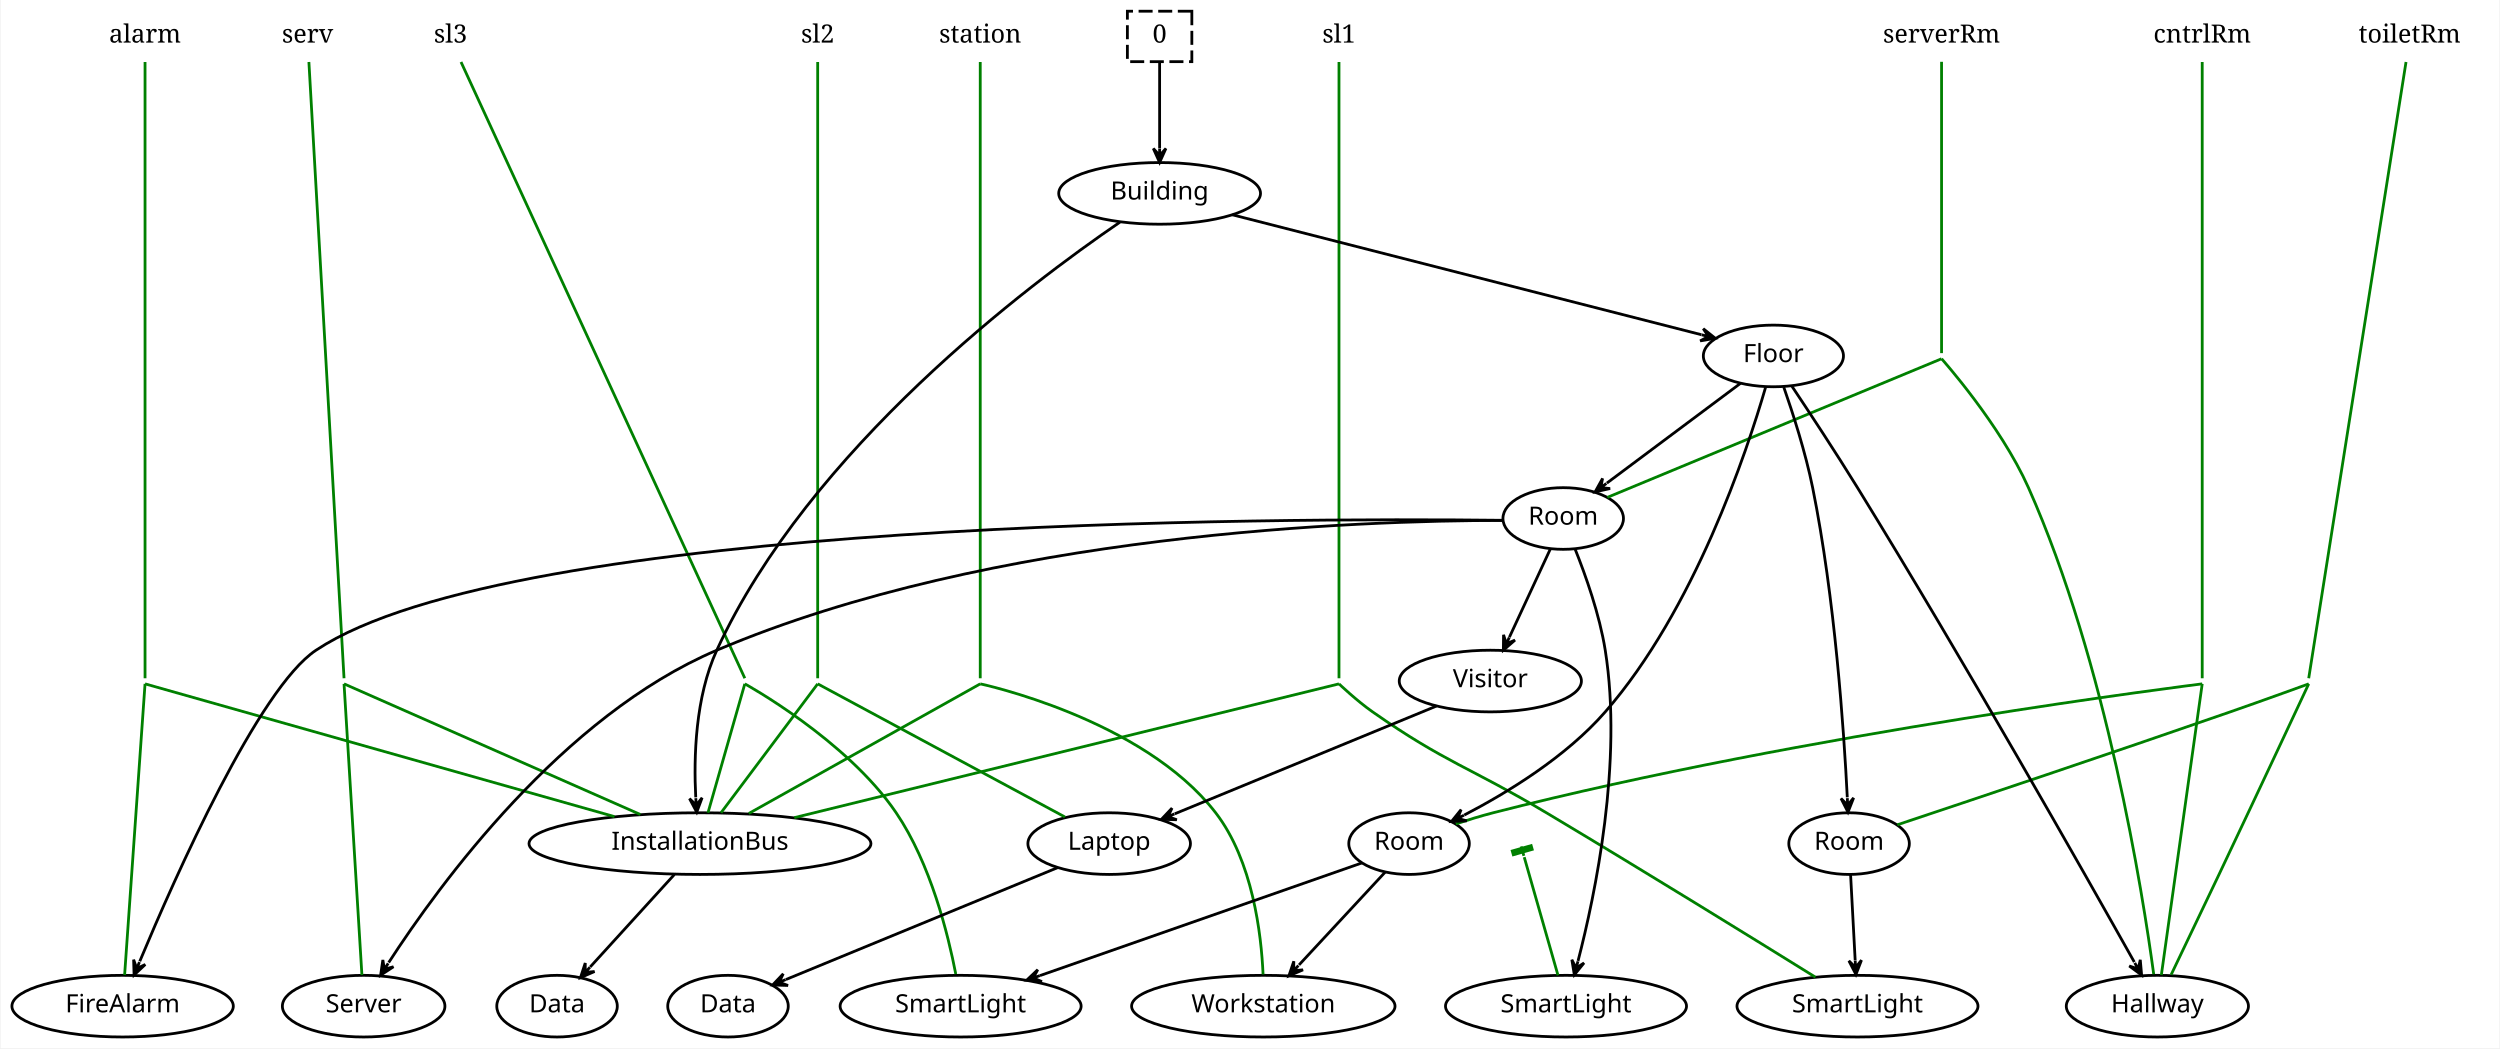
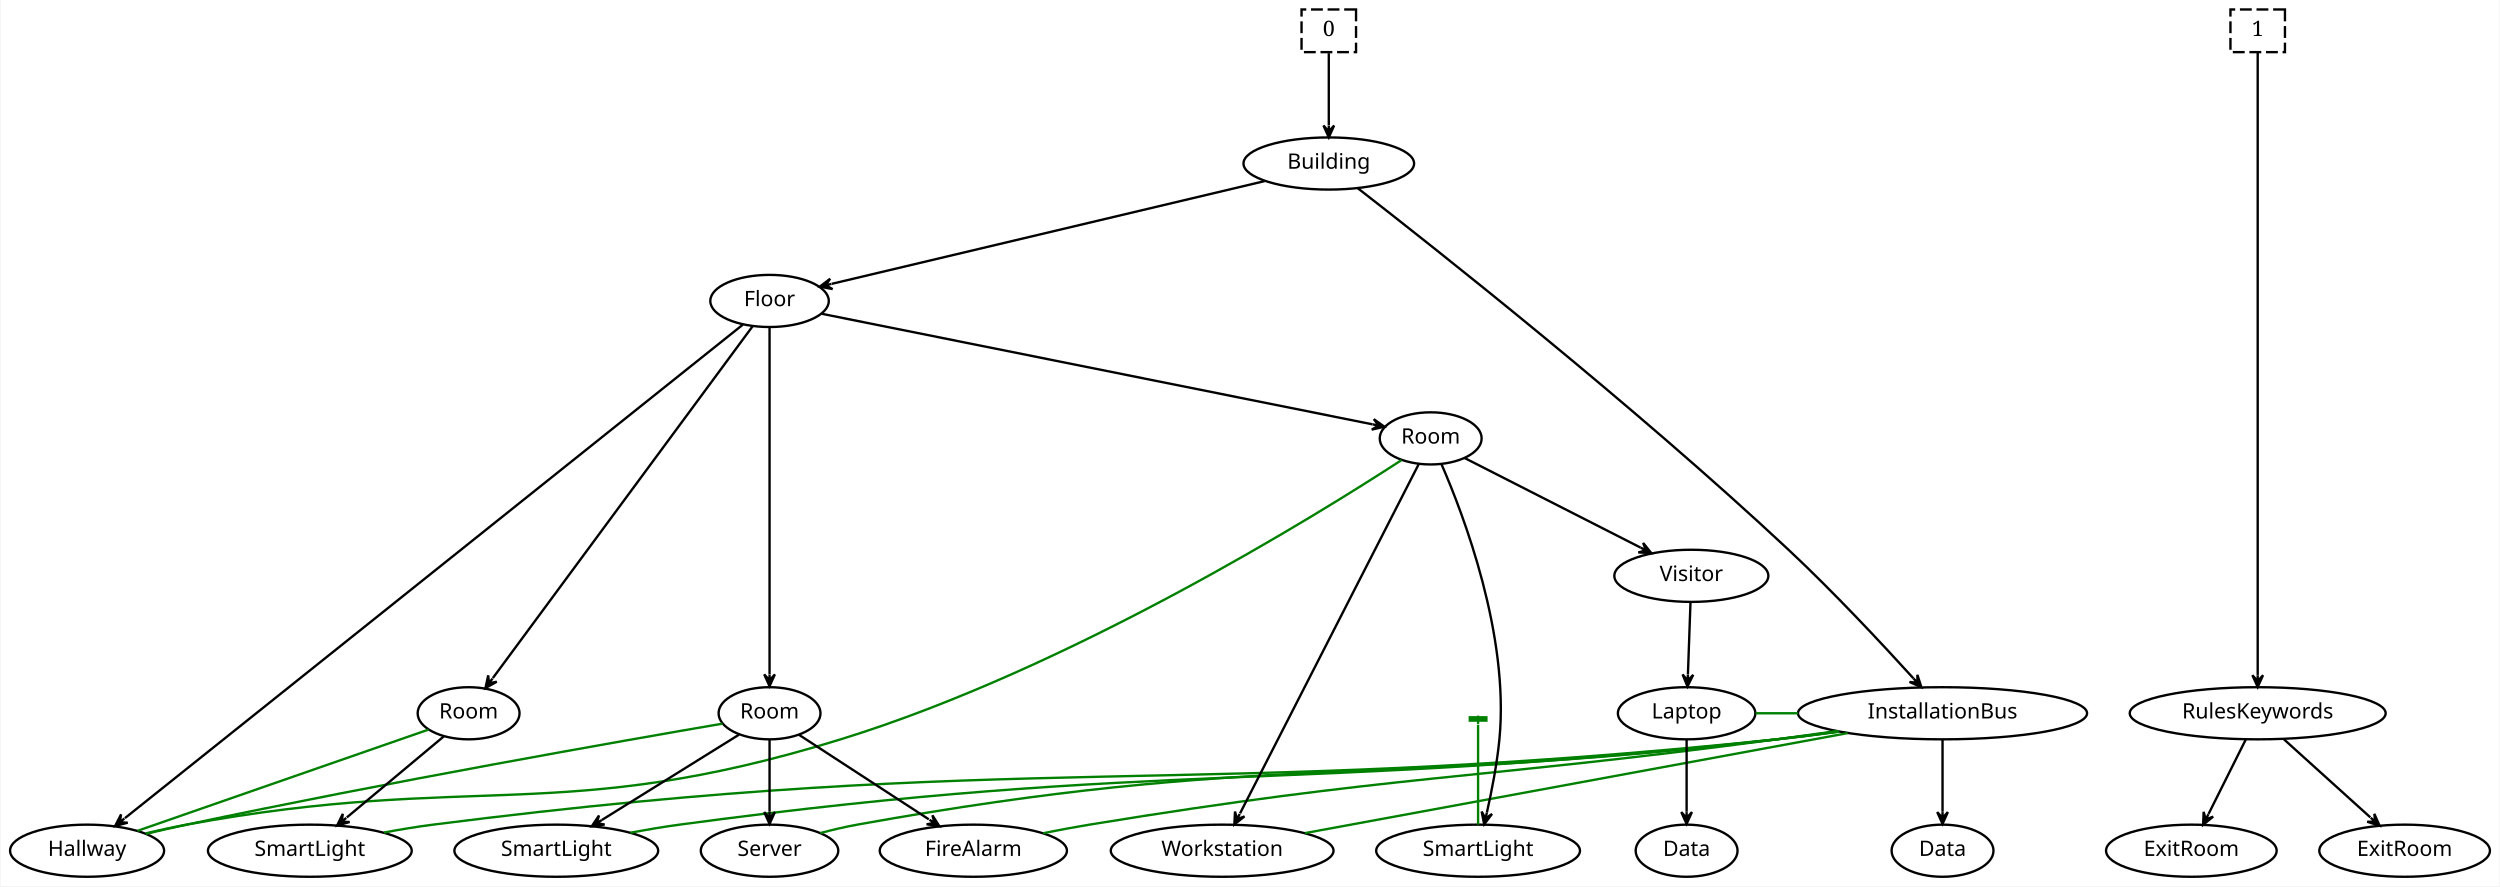
- <svg xmlns="http://www.w3.org/2000/svg" width="892pt" height="374pt" viewBox="0.00 0.00 891.50 374.00">
+ <svg xmlns="http://www.w3.org/2000/svg" width="1055pt" height="374pt" viewBox="0.00 0.00 1054.50 374.00">
  <g id="graph0" class="graph" transform="scale(1 1) rotate(0) translate(4 370)">
-     <polygon fill="white" stroke="none" points="-4,4 -4,-370 887.5,-370 887.5,4 -4,4" />
+     <polygon fill="white" stroke="none" points="-4,4 -4,-370 1050.5,-370 1050.5,4 -4,4" />
    <g id="node1" class="node">
-       <polygon fill="none" stroke="black" stroke-dasharray="5,2" points="421,-366 398,-366 398,-348 421,-348 421,-366" />
-       <text text-anchor="middle" x="409.5" y="-354.8" font-family="serif" font-size="9.00">0</text>
+       <polygon fill="none" stroke="black" stroke-dasharray="5,2" points="568,-366 545,-366 545,-348 568,-348 568,-366" />
+       <text text-anchor="middle" x="556.5" y="-354.8" font-family="serif" font-size="9.00">0</text>
    </g>
    <g id="v0_Building" class="node">
-       <ellipse fill="none" stroke="black" cx="409.5" cy="-301" rx="36" ry="11" />
-       <text text-anchor="middle" x="409.5" y="-298.8" font-family="sans-serif" font-size="9.00">Building</text>
+       <ellipse fill="none" stroke="black" cx="556.5" cy="-301" rx="36" ry="11" />
+       <text text-anchor="middle" x="556.5" y="-298.8" font-family="sans-serif" font-size="9.00">Building</text>
    </g>
    <g id="edge1" class="edge">
-       <path fill="none" stroke="black" d="M409.5,-347.562C409.5,-339.453 409.5,-327.014 409.5,-317.181" />
-       <polygon fill="black" stroke="black" points="409.5,-312.03 411.75,-317.03 409.5,-314.53 409.5,-317.03 409.5,-317.03 409.5,-317.03 409.5,-314.53 407.25,-317.03 409.5,-312.03 409.5,-312.03" />
+       <path fill="none" stroke="black" d="M556.5,-347.562C556.5,-339.453 556.5,-327.014 556.5,-317.181" />
+       <polygon fill="black" stroke="black" points="556.5,-312.03 558.75,-317.03 556.5,-314.53 556.5,-317.03 556.5,-317.03 556.5,-317.03 556.5,-314.53 554.25,-317.03 556.5,-312.03 556.5,-312.03" />
    </g>
    <g id="node2" class="node">
-       <text text-anchor="middle" x="47.5" y="-354.8" font-family="serif" font-size="9.00">alarm</text>
-     </g>
-     <g id="node12" class="node" />
+       <polygon fill="none" stroke="black" stroke-dasharray="5,2" points="960,-366 937,-366 937,-348 960,-348 960,-366" />
+       <text text-anchor="middle" x="948.5" y="-354.8" font-family="serif" font-size="9.00">1</text>
+     </g>
+     <g id="v11_RulesKeywords" class="node">
+       <ellipse fill="none" stroke="black" cx="948.5" cy="-69" rx="54" ry="11" />
+       <text text-anchor="middle" x="948.5" y="-66.8" font-family="sans-serif" font-size="9.00">RulesKeywords</text>
+     </g>
+     <g id="edge2" class="edge">
+       <path fill="none" stroke="black" d="M948.5,-347.849C948.5,-329.373 948.5,-282.889 948.5,-244 948.5,-244 948.5,-244 948.5,-184 948.5,-148.604 948.5,-107.026 948.5,-85.178" />
+       <polygon fill="black" stroke="black" points="948.5,-80.065 950.75,-85.065 948.5,-82.565 948.5,-85.065 948.5,-85.065 948.5,-85.065 948.5,-82.565 946.25,-85.065 948.5,-80.065 948.5,-80.065" />
+     </g>
+     <g id="node3" class="node" />
+     <g id="v8_SmartLight" class="node">
+       <ellipse fill="none" stroke="black" cx="619.5" cy="-11" rx="43" ry="11" />
+       <text text-anchor="middle" x="619.5" y="-8.8" font-family="sans-serif" font-size="9.00">SmartLight</text>
+     </g>
+     <g id="edge28" class="edge">
+       <path fill="none" stroke="green" d="M619.5,-64.167C619.5,-55.586 619.5,-34.596 619.5,-22.012" />
+       <polygon fill="green" stroke="green" points="623,-67.3 616,-67.3 616,-65.9 623,-65.9 623,-67.3" />
+       <polyline fill="none" stroke="green" points="619.5,-68 619.5,-64.5 " />
+     </g>
+     <g id="v1_Floor" class="node">
+       <ellipse fill="none" stroke="black" cx="320.5" cy="-243" rx="25" ry="11" />
+       <text text-anchor="middle" x="320.5" y="-240.8" font-family="sans-serif" font-size="9.00">Floor</text>
+     </g>
+     <g id="edge3" class="edge">
+       <path fill="none" stroke="black" d="M529.428,-293.576C483.728,-282.732 391.861,-260.933 346.733,-250.225" />
+       <polygon fill="black" stroke="black" points="341.729,-249.037 347.114,-248.003 344.162,-249.615 346.594,-250.192 346.594,-250.192 346.594,-250.192 344.162,-249.615 346.075,-252.381 341.729,-249.037 341.729,-249.037" />
+     </g>
+     <g id="v2_InstallationBus" class="node">
+       <ellipse fill="none" stroke="black" cx="815.5" cy="-69" rx="61" ry="11" />
+       <text text-anchor="middle" x="815.5" y="-66.8" font-family="sans-serif" font-size="9.00">InstallationBus</text>
+     </g>
+     <g id="edge4" class="edge">
+       <path fill="none" stroke="black" d="M568.708,-290.588C599.919,-266.361 684.796,-199.437 750.5,-138 769.691,-120.056 790.431,-97.811 803.195,-83.757" />
+       <polygon fill="black" stroke="black" points="806.575,-80.02 804.889,-85.237 804.898,-81.874 803.221,-83.728 803.221,-83.728 803.221,-83.728 804.898,-81.874 801.552,-82.218 806.575,-80.02 806.575,-80.02" />
+     </g>
+     <g id="v4_Room" class="node">
+       <ellipse fill="none" stroke="black" cx="599.5" cy="-185" rx="21.5" ry="11" />
+       <text text-anchor="middle" x="599.5" y="-182.8" font-family="sans-serif" font-size="9.00">Room</text>
+     </g>
+     <g id="edge5" class="edge">
+       <path fill="none" stroke="black" d="M342.393,-237.606C393.664,-227.315 521.239,-201.708 574.998,-190.918" />
+       <polygon fill="black" stroke="black" points="579.964,-189.921 575.505,-193.111 577.513,-190.413 575.062,-190.905 575.062,-190.905 575.062,-190.905 577.513,-190.413 574.619,-188.699 579.964,-189.921 579.964,-189.921" />
+     </g>
+     <g id="v10_Hallway" class="node">
+       <ellipse fill="none" stroke="black" cx="32.5" cy="-11" rx="32.5" ry="11" />
+       <text text-anchor="middle" x="32.5" y="-8.8" font-family="sans-serif" font-size="9.00">Hallway</text>
+     </g>
+     <g id="edge6" class="edge">
+       <path fill="none" stroke="black" d="M309.21,-232.984C264.601,-197.358 100.523,-66.324 48.462,-24.747" />
+       <polygon fill="black" stroke="black" points="44.342,-21.457 49.653,-22.819 46.295,-23.017 48.249,-24.577 48.249,-24.577 48.249,-24.577 46.295,-23.017 46.845,-26.335 44.342,-21.457 44.342,-21.457" />
+     </g>
+     <g id="v14_Room" class="node">
+       <ellipse fill="none" stroke="black" cx="193.5" cy="-69" rx="21.5" ry="11" />
+       <text text-anchor="middle" x="193.5" y="-66.8" font-family="sans-serif" font-size="9.00">Room</text>
+     </g>
+     <g id="edge7" class="edge">
+       <path fill="none" stroke="black" d="M313.308,-232.26C291.915,-203.287 228.626,-117.572 203.727,-83.851" />
+       <polygon fill="black" stroke="black" points="200.613,-79.633 205.393,-82.319 202.098,-81.645 203.583,-83.656 203.583,-83.656 203.583,-83.656 202.098,-81.645 201.773,-84.992 200.613,-79.633 200.613,-79.633" />
+     </g>
+     <g id="v16_Room" class="node">
+       <ellipse fill="none" stroke="black" cx="320.5" cy="-69" rx="21.5" ry="11" />
+       <text text-anchor="middle" x="320.5" y="-66.8" font-family="sans-serif" font-size="9.00">Room</text>
+     </g>
+     <g id="edge8" class="edge">
+       <path fill="none" stroke="black" d="M320.5,-231.756C320.5,-202.786 320.5,-120.136 320.5,-85.534" />
+       <polygon fill="black" stroke="black" points="320.5,-80.408 322.75,-85.408 320.5,-82.908 320.5,-85.408 320.5,-85.408 320.5,-85.408 320.5,-82.908 318.25,-85.408 320.5,-80.408 320.5,-80.408" />
+     </g>
+     <g id="v3_Data" class="node">
+       <ellipse fill="none" stroke="black" cx="815.5" cy="-11" rx="21.5" ry="11" />
+       <text text-anchor="middle" x="815.5" y="-8.8" font-family="sans-serif" font-size="9.00">Data</text>
+     </g>
+     <g id="edge9" class="edge">
+       <path fill="none" stroke="black" d="M815.5,-57.988C815.5,-49.494 815.5,-37.17 815.5,-27.417" />
+       <polygon fill="black" stroke="black" points="815.5,-22.304 817.75,-27.304 815.5,-24.804 815.5,-27.304 815.5,-27.304 815.5,-27.304 815.5,-24.804 813.25,-27.304 815.5,-22.304 815.5,-22.304" />
+     </g>
+     <g id="v6_Laptop" class="node">
+       <ellipse fill="none" stroke="black" cx="707.5" cy="-69" rx="29" ry="11" />
+       <text text-anchor="middle" x="707.5" y="-66.8" font-family="sans-serif" font-size="9.00">Laptop</text>
+     </g>
+     <g id="edge21" class="edge">
+       <path fill="none" stroke="green" d="M754.483,-69C748.525,-69 742.567,-69 736.609,-69" />
+     </g>
+     <g id="v9_Workstation" class="node">
+       <ellipse fill="none" stroke="black" cx="511.5" cy="-11" rx="47" ry="11" />
+       <text text-anchor="middle" x="511.5" y="-8.8" font-family="sans-serif" font-size="9.00">Workstation</text>
+     </g>
+     <g id="edge22" class="edge">
+       <path fill="none" stroke="green" d="M775.445,-60.621C715.468,-49.573 603.31,-28.912 546.458,-18.44" />
+     </g>
+     <g id="v15_SmartLight" class="node">
+       <ellipse fill="none" stroke="black" cx="126.5" cy="-11" rx="43" ry="11" />
+       <text text-anchor="middle" x="126.5" y="-8.8" font-family="sans-serif" font-size="9.00">SmartLight</text>
+     </g>
+     <g id="edge23" class="edge">
+       <path fill="none" stroke="green" d="M771.876,-61.229C763.155,-60.027 754.048,-58.881 745.5,-58 494.322,-32.125 428.983,-53.907 178.5,-22 171.752,-21.14 164.56,-19.942 157.744,-18.673" />
+     </g>
+     <g id="v17_SmartLight" class="node">
+       <ellipse fill="none" stroke="black" cx="230.5" cy="-11" rx="43" ry="11" />
+       <text text-anchor="middle" x="230.5" y="-8.8" font-family="sans-serif" font-size="9.00">SmartLight</text>
+     </g>
+     <g id="edge24" class="edge">
+       <path fill="none" stroke="green" d="M771.492,-61.273C762.886,-60.082 753.92,-58.928 745.5,-58 540.343,-35.394 487.054,-49.532 282.5,-22 275.758,-21.093 268.569,-19.874 261.754,-18.6" />
+     </g>
+     <g id="v18_Server" class="node">
+       <ellipse fill="none" stroke="black" cx="320.5" cy="-11" rx="29" ry="11" />
+       <text text-anchor="middle" x="320.5" y="-8.8" font-family="sans-serif" font-size="9.00">Server</text>
+     </g>
+     <g id="edge25" class="edge">
+       <path fill="none" stroke="green" d="M771.481,-61.373C762.875,-60.174 753.912,-58.99 745.5,-58 573.503,-37.748 527.941,-52.706 357.5,-22 352.392,-21.08 346.962,-19.792 341.88,-18.446" />
+     </g>
+     <g id="v19_FireAlarm" class="node">
+       <ellipse fill="none" stroke="black" cx="406.5" cy="-11" rx="39.5" ry="11" />
+       <text text-anchor="middle" x="406.5" y="-8.8" font-family="sans-serif" font-size="9.00">FireAlarm</text>
+     </g>
+     <g id="edge26" class="edge">
+       <path fill="none" stroke="green" d="M770.706,-61.476C762.333,-60.292 753.653,-59.088 745.5,-58 616.764,-40.816 583.669,-43.001 455.5,-22 449.16,-20.961 442.391,-19.687 435.97,-18.401" />
+     </g>
+     <g id="v5_Visitor" class="node">
+       <ellipse fill="none" stroke="black" cx="709.5" cy="-127" rx="32.5" ry="11" />
+       <text text-anchor="middle" x="709.5" y="-124.8" font-family="sans-serif" font-size="9.00">Visitor</text>
+     </g>
+     <g id="edge10" class="edge">
+       <path fill="none" stroke="black" d="M613.881,-176.679C632.801,-167.047 666.211,-150.038 688.104,-138.893" />
+       <polygon fill="black" stroke="black" points="692.591,-136.608 689.156,-140.882 690.363,-137.742 688.135,-138.877 688.135,-138.877 688.135,-138.877 690.363,-137.742 687.114,-136.872 692.591,-136.608 692.591,-136.608" />
+     </g>
+     <g id="edge11" class="edge">
+       <path fill="none" stroke="black" d="M604.091,-174.021C613.293,-152.902 632.765,-102.014 628.5,-58 627.49,-47.573 625.219,-36.001 623.212,-27.071" />
+       <polygon fill="black" stroke="black" points="622.072,-22.148 625.392,-26.512 622.636,-24.584 623.2,-27.019 623.2,-27.019 623.2,-27.019 622.636,-24.584 621.008,-27.527 622.072,-22.148 622.072,-22.148" />
+     </g>
+     <g id="edge12" class="edge">
+       <path fill="none" stroke="black" d="M594.517,-174.26C579.823,-145.54 536.605,-61.069 519.046,-26.749" />
+       <polygon fill="black" stroke="black" points="516.648,-22.062 520.928,-25.488 517.787,-24.288 518.925,-26.513 518.925,-26.513 518.925,-26.513 517.787,-24.288 516.922,-27.538 516.648,-22.062 516.648,-22.062" />
+     </g>
+     <g id="edge27" class="edge">
+       <path fill="none" stroke="green" d="M587.188,-175.835C551.993,-152.936 447.263,-87.835 350.5,-58 232.286,-21.551 196.169,-44.357 74.5,-22 68.897,-20.971 62.919,-19.671 57.283,-18.352" />
+     </g>
+     <g id="edge13" class="edge">
+       <path fill="none" stroke="black" d="M709.142,-115.988C708.839,-107.494 708.399,-95.17 708.051,-85.417" />
+       <polygon fill="black" stroke="black" points="707.868,-80.304 710.295,-85.22 707.957,-82.802 708.047,-85.301 708.047,-85.301 708.047,-85.301 707.957,-82.802 705.798,-85.381 707.868,-80.304 707.868,-80.304" />
+     </g>
+     <g id="v7_Data" class="node">
+       <ellipse fill="none" stroke="black" cx="707.5" cy="-11" rx="21.5" ry="11" />
+       <text text-anchor="middle" x="707.5" y="-8.8" font-family="sans-serif" font-size="9.00">Data</text>
+     </g>
+     <g id="edge14" class="edge">
+       <path fill="none" stroke="black" d="M707.5,-57.988C707.5,-49.494 707.5,-37.17 707.5,-27.417" />
+       <polygon fill="black" stroke="black" points="707.5,-22.304 709.75,-27.304 707.5,-24.804 707.5,-27.304 707.5,-27.304 707.5,-27.304 707.5,-24.804 705.25,-27.304 707.5,-22.304 707.5,-22.304" />
+     </g>
+     <g id="edge29" class="edge">
+       <path fill="none" stroke="green" d="M53.756,-19.393C86.1,-30.643 147.026,-51.835 176.574,-62.113" />
+     </g>
+     <g id="edge30" class="edge">
+       <path fill="none" stroke="green" d="M57.328,-18.124C62.962,-19.454 68.928,-20.816 74.5,-22 158.226,-39.784 258.768,-57.438 300.665,-64.63" />
+     </g>
+     <g id="v12_ExitRoom" class="node">
+       <ellipse fill="none" stroke="black" cx="920.5" cy="-11" rx="36" ry="11" />
+       <text text-anchor="middle" x="920.5" y="-8.8" font-family="sans-serif" font-size="9.00">ExitRoom</text>
+     </g>
+     <g id="edge15" class="edge">
+       <path fill="none" stroke="black" d="M943.494,-57.988C939.114,-49.229 932.698,-36.396 927.755,-26.51" />
+       <polygon fill="black" stroke="black" points="925.463,-21.925 929.711,-25.391 926.581,-24.161 927.699,-26.397 927.699,-26.397 927.699,-26.397 926.581,-24.161 925.686,-27.403 925.463,-21.925 925.463,-21.925" />
+     </g>
+     <g id="v13_ExitRoom" class="node">
+       <ellipse fill="none" stroke="black" cx="1010.5" cy="-11" rx="36" ry="11" />
+       <text text-anchor="middle" x="1010.5" y="-8.8" font-family="sans-serif" font-size="9.00">ExitRoom</text>
+     </g>
+     <g id="edge16" class="edge">
+       <path fill="none" stroke="black" d="M959.584,-57.988C969.759,-48.798 984.898,-35.124 996.025,-25.075" />
+       <polygon fill="black" stroke="black" points="999.925,-21.551 997.723,-26.572 998.07,-23.227 996.215,-24.903 996.215,-24.903 996.215,-24.903 998.07,-23.227 994.707,-23.233 999.925,-21.551 999.925,-21.551" />
+     </g>
+     <g id="edge17" class="edge">
+       <path fill="none" stroke="black" d="M183.031,-59.25C172.053,-50.074 154.68,-35.553 142.088,-25.029" />
+       <polygon fill="black" stroke="black" points="138.018,-21.627 143.297,-23.107 139.936,-23.23 141.854,-24.833 141.854,-24.833 141.854,-24.833 139.936,-23.23 140.411,-26.56 138.018,-21.627 138.018,-21.627" />
+     </g>
+     <g id="edge18" class="edge">
+       <path fill="none" stroke="black" d="M307.605,-59.977C292.46,-50.553 267.192,-34.83 249.731,-23.966" />
+       <polygon fill="black" stroke="black" points="245.471,-21.315 250.905,-22.046 247.593,-22.636 249.716,-23.957 249.716,-23.957 249.716,-23.957 247.593,-22.636 248.527,-25.867 245.471,-21.315 245.471,-21.315" />
+     </g>
    <g id="edge19" class="edge">
-       <path fill="none" stroke="green" d="M47.5,-347.885C47.5,-307.27 47.5,-128 47.5,-128" />
-     </g>
-     <g id="node3" class="node">
-       <text text-anchor="middle" x="781.5" y="-354.8" font-family="serif" font-size="9.00">cntrlRm</text>
-     </g>
-     <g id="node13" class="node" />
-     <g id="edge22" class="edge">
-       <path fill="none" stroke="green" d="M781.5,-347.885C781.5,-307.27 781.5,-128 781.5,-128" />
-     </g>
-     <g id="node4" class="node">
-       <text text-anchor="middle" x="105.5" y="-354.8" font-family="serif" font-size="9.00">serv</text>
-     </g>
-     <g id="node14" class="node" />
-     <g id="edge25" class="edge">
-       <path fill="none" stroke="green" d="M105.963,-347.885C108.278,-307.27 118.5,-128 118.5,-128" />
-     </g>
-     <g id="node5" class="node">
-       <text text-anchor="middle" x="688.5" y="-354.8" font-family="serif" font-size="9.00">serverRm</text>
-     </g>
-     <g id="node15" class="node" />
-     <g id="edge28" class="edge">
-       <path fill="none" stroke="green" d="M688.5,-347.945C688.5,-322.265 688.5,-244 688.5,-244" />
-     </g>
-     <g id="node6" class="node">
-       <text text-anchor="middle" x="473.5" y="-354.8" font-family="serif" font-size="9.00">sl1</text>
-     </g>
-     <g id="node16" class="node" />
-     <g id="edge31" class="edge">
-       <path fill="none" stroke="green" d="M473.5,-347.885C473.5,-307.27 473.5,-128 473.5,-128" />
-     </g>
-     <g id="node7" class="node">
-       <text text-anchor="middle" x="287.5" y="-354.8" font-family="serif" font-size="9.00">sl2</text>
-     </g>
-     <g id="node17" class="node" />
-     <g id="edge34" class="edge">
-       <path fill="none" stroke="green" d="M287.5,-347.885C287.5,-307.27 287.5,-128 287.5,-128" />
-     </g>
-     <g id="node8" class="node">
-       <text text-anchor="middle" x="156.5" y="-354.8" font-family="serif" font-size="9.00">sl3</text>
-     </g>
-     <g id="node18" class="node" />
-     <g id="edge37" class="edge">
-       <path fill="none" stroke="green" d="M160.237,-347.885C178.942,-307.27 261.5,-128 261.5,-128" />
-     </g>
-     <g id="node9" class="node">
-       <text text-anchor="middle" x="345.5" y="-354.8" font-family="serif" font-size="9.00">station</text>
-     </g>
-     <g id="node19" class="node" />
-     <g id="edge40" class="edge">
-       <path fill="none" stroke="green" d="M345.5,-347.885C345.5,-307.27 345.5,-128 345.5,-128" />
-     </g>
-     <g id="node10" class="node">
-       <text text-anchor="middle" x="855.5" y="-354.8" font-family="serif" font-size="9.00">toiletRm</text>
-     </g>
-     <g id="node20" class="node" />
-     <g id="edge43" class="edge">
-       <path fill="none" stroke="green" d="M854.219,-347.885C847.806,-307.27 819.5,-128 819.5,-128" />
-     </g>
-     <g id="node11" class="node" />
-     <g id="v8_SmartLight" class="node">
-       <ellipse fill="none" stroke="black" cx="554.5" cy="-11" rx="43" ry="11" />
-       <text text-anchor="middle" x="554.5" y="-8.8" font-family="sans-serif" font-size="9.00">SmartLight</text>
-     </g>
-     <g id="edge18" class="edge">
-       <path fill="none" stroke="green" d="M539.595,-64.167C542.047,-55.586 548.044,-34.596 551.64,-22.012" />
-       <polygon fill="green" stroke="green" points="542.058,-68.288 535.327,-66.365 535.712,-65.019 542.442,-66.942 542.058,-68.288" />
-       <polyline fill="none" stroke="green" points="538.5,-68 539.462,-64.635 " />
-     </g>
-     <g id="v2_InstallationBus" class="node">
-       <ellipse fill="none" stroke="black" cx="245.5" cy="-69" rx="61" ry="11" />
-       <text text-anchor="middle" x="245.5" y="-66.8" font-family="sans-serif" font-size="9.00">InstallationBus</text>
+       <path fill="none" stroke="black" d="M320.5,-57.988C320.5,-49.494 320.5,-37.17 320.5,-27.417" />
+       <polygon fill="black" stroke="black" points="320.5,-22.304 322.75,-27.304 320.5,-24.804 320.5,-27.304 320.5,-27.304 320.5,-27.304 320.5,-24.804 318.25,-27.304 320.5,-22.304 320.5,-22.304" />
    </g>
    <g id="edge20" class="edge">
-       <path fill="none" stroke="green" d="M47.5,-126C47.5,-126 159.456,-94.336 214.996,-78.627" />
-     </g>
-     <g id="v10_FireAlarm" class="node">
-       <ellipse fill="none" stroke="black" cx="39.5" cy="-11" rx="39.5" ry="11" />
-       <text text-anchor="middle" x="39.5" y="-8.8" font-family="sans-serif" font-size="9.00">FireAlarm</text>
-     </g>
-     <g id="edge21" class="edge">
-       <path fill="none" stroke="green" d="M47.5,-126C47.5,-126 42.168,-50.017 40.21,-22.117" />
-     </g>
-     <g id="v11_Hallway" class="node">
-       <ellipse fill="none" stroke="black" cx="765.5" cy="-11" rx="32.5" ry="11" />
-       <text text-anchor="middle" x="765.5" y="-8.8" font-family="sans-serif" font-size="9.00">Hallway</text>
-     </g>
-     <g id="edge23" class="edge">
-       <path fill="none" stroke="green" d="M781.5,-126C781.5,-126 770.836,-50.017 766.92,-22.117" />
-     </g>
-     <g id="v14_Room" class="node">
-       <ellipse fill="none" stroke="black" cx="498.5" cy="-69" rx="21.5" ry="11" />
-       <text text-anchor="middle" x="498.5" y="-66.8" font-family="sans-serif" font-size="9.00">Room</text>
-     </g>
-     <g id="edge24" class="edge">
-       <path fill="none" stroke="green" d="M781.5,-126C781.5,-126 639.212,-108.364 528.5,-80 524.139,-78.883 519.494,-77.455 515.194,-76.031" />
-     </g>
-     <g id="edge26" class="edge">
-       <path fill="none" stroke="green" d="M118.5,-126C118.5,-126 188.089,-95.315 224.243,-79.373" />
-     </g>
-     <g id="v9_Server" class="node">
-       <ellipse fill="none" stroke="black" cx="125.5" cy="-11" rx="29" ry="11" />
-       <text text-anchor="middle" x="125.5" y="-8.8" font-family="sans-serif" font-size="9.00">Server</text>
-     </g>
-     <g id="edge27" class="edge">
-       <path fill="none" stroke="green" d="M118.5,-126C118.5,-126 123.166,-50.017 124.879,-22.117" />
-     </g>
-     <g id="v4_Room" class="node">
-       <ellipse fill="none" stroke="black" cx="553.5" cy="-185" rx="21.5" ry="11" />
-       <text text-anchor="middle" x="553.5" y="-182.8" font-family="sans-serif" font-size="9.00">Room</text>
-     </g>
-     <g id="edge29" class="edge">
-       <path fill="none" stroke="green" d="M688.5,-242C688.5,-242 604.862,-207.306 569.25,-192.534" />
-     </g>
-     <g id="edge30" class="edge">
-       <path fill="none" stroke="green" d="M688.5,-242C688.5,-242 709.47,-218.521 719.5,-196 747.364,-133.435 760.316,-51.069 764.194,-22.382" />
-     </g>
-     <g id="edge32" class="edge">
-       <path fill="none" stroke="green" d="M473.5,-126C473.5,-126 342.564,-93.84 279.142,-78.263" />
-     </g>
-     <g id="v13_SmartLight" class="node">
-       <ellipse fill="none" stroke="black" cx="658.5" cy="-11" rx="43" ry="11" />
-       <text text-anchor="middle" x="658.5" y="-8.8" font-family="sans-serif" font-size="9.00">SmartLight</text>
-     </g>
-     <g id="edge33" class="edge">
-       <path fill="none" stroke="green" d="M473.5,-126C473.5,-126 479.811,-119.979 485.5,-116 511.61,-97.736 520.135,-96.324 547.5,-80 582.047,-59.392 622.216,-34.567 643.487,-21.352" />
-     </g>
-     <g id="edge35" class="edge">
-       <path fill="none" stroke="green" d="M287.5,-126C287.5,-126 265.089,-96.119 253.009,-80.012" />
-     </g>
-     <g id="v6_Laptop" class="node">
-       <ellipse fill="none" stroke="black" cx="391.5" cy="-69" rx="29" ry="11" />
-       <text text-anchor="middle" x="391.5" y="-66.8" font-family="sans-serif" font-size="9.00">Laptop</text>
-     </g>
-     <g id="edge36" class="edge">
-       <path fill="none" stroke="green" d="M287.5,-126C287.5,-126 346.611,-94.171 375.705,-78.505" />
-     </g>
-     <g id="edge38" class="edge">
-       <path fill="none" stroke="green" d="M261.5,-126C261.5,-126 252.963,-96.119 248.36,-80.012" />
-     </g>
-     <g id="v15_SmartLight" class="node">
-       <ellipse fill="none" stroke="black" cx="338.5" cy="-11" rx="43" ry="11" />
-       <text text-anchor="middle" x="338.5" y="-8.8" font-family="sans-serif" font-size="9.00">SmartLight</text>
-     </g>
-     <g id="edge39" class="edge">
-       <path fill="none" stroke="green" d="M261.5,-126C261.5,-126 297.811,-106.097 315.5,-80 327.807,-61.844 334.063,-36.512 336.771,-22.452" />
-     </g>
-     <g id="edge41" class="edge">
-       <path fill="none" stroke="green" d="M345.5,-126C345.5,-126 291.569,-95.799 262.919,-79.754" />
-     </g>
-     <g id="v16_Workstation" class="node">
-       <ellipse fill="none" stroke="black" cx="446.5" cy="-11" rx="47" ry="11" />
-       <text text-anchor="middle" x="446.5" y="-8.8" font-family="sans-serif" font-size="9.00">Workstation</text>
-     </g>
-     <g id="edge42" class="edge">
-       <path fill="none" stroke="green" d="M345.5,-126C345.5,-126 403.491,-113.694 429.5,-80 442.736,-62.854 445.784,-36.676 446.413,-22.316" />
-     </g>
-     <g id="edge44" class="edge">
-       <path fill="none" stroke="green" d="M819.5,-126C819.5,-126 801.817,-88.177 787.5,-58 781.657,-45.683 774.882,-31.539 770.412,-22.223" />
-     </g>
-     <g id="v12_Room" class="node">
-       <ellipse fill="none" stroke="black" cx="655.5" cy="-69" rx="21.5" ry="11" />
-       <text text-anchor="middle" x="655.5" y="-66.8" font-family="sans-serif" font-size="9.00">Room</text>
-     </g>
-     <g id="edge45" class="edge">
-       <path fill="none" stroke="green" d="M819.5,-126C819.5,-126 803.981,-120.339 791.5,-116 748.887,-101.185 698.546,-84.324 672.707,-75.716" />
-     </g>
-     <g id="v1_Floor" class="node">
-       <ellipse fill="none" stroke="black" cx="628.5" cy="-243" rx="25" ry="11" />
-       <text text-anchor="middle" x="628.5" y="-240.8" font-family="sans-serif" font-size="9.00">Floor</text>
-     </g>
-     <g id="edge2" class="edge">
-       <path fill="none" stroke="black" d="M435.482,-293.356C477.726,-282.554 560.801,-261.311 602.838,-250.562" />
-       <polygon fill="black" stroke="black" points="607.755,-249.305 603.468,-252.723 605.333,-249.924 602.911,-250.543 602.911,-250.543 602.911,-250.543 605.333,-249.924 602.354,-248.364 607.755,-249.305 607.755,-249.305" />
-     </g>
-     <g id="edge3" class="edge">
-       <path fill="none" stroke="black" d="M395.318,-290.718C363.061,-268.704 284.451,-209.763 251.5,-138 243.816,-121.266 243.249,-99.796 243.991,-85.503" />
-       <polygon fill="black" stroke="black" points="244.342,-80.218 246.255,-85.356 244.176,-82.713 244.01,-85.207 244.01,-85.207 244.01,-85.207 244.176,-82.713 241.765,-85.058 244.342,-80.218 244.342,-80.218" />
-     </g>
-     <g id="edge4" class="edge">
-       <path fill="none" stroke="black" d="M616.781,-233.25C603.938,-223.66 583.273,-208.231 569.074,-197.629" />
-       <polygon fill="black" stroke="black" points="564.891,-194.505 570.243,-195.694 566.894,-196.001 568.897,-197.497 568.897,-197.497 568.897,-197.497 566.894,-196.001 567.551,-199.3 564.891,-194.505 564.891,-194.505" />
-     </g>
-     <g id="edge5" class="edge">
-       <path fill="none" stroke="black" d="M635.084,-232.223C641.263,-222.974 650.696,-208.662 658.5,-196 696.779,-133.889 739.658,-58.138 757.273,-26.73" />
-       <polygon fill="black" stroke="black" points="759.879,-22.079 759.398,-27.541 758.657,-24.26 757.435,-26.441 757.435,-26.441 757.435,-26.441 758.657,-24.26 755.472,-25.342 759.879,-22.079 759.879,-22.079" />
-     </g>
-     <g id="edge6" class="edge">
-       <path fill="none" stroke="black" d="M632.185,-231.913C635.407,-222.688 639.957,-208.602 642.5,-196 650.434,-156.685 653.661,-109.438 654.861,-85.514" />
-       <polygon fill="black" stroke="black" points="655.112,-80.226 657.123,-85.327 654.994,-82.723 654.875,-85.22 654.875,-85.22 654.875,-85.22 654.994,-82.723 652.628,-85.114 655.112,-80.226 655.112,-80.226" />
-     </g>
-     <g id="edge7" class="edge">
-       <path fill="none" stroke="black" d="M625.714,-231.794C619.051,-208.886 600.339,-152.529 568.5,-116 554.472,-99.906 533.512,-87.143 518.184,-79.183" />
-       <polygon fill="black" stroke="black" points="513.622,-76.868 519.099,-77.124 515.851,-77.999 518.081,-79.131 518.081,-79.131 518.081,-79.131 515.851,-77.999 517.063,-81.137 513.622,-76.868 513.622,-76.868" />
-     </g>
-     <g id="v3_Data" class="node">
-       <ellipse fill="none" stroke="black" cx="194.5" cy="-11" rx="21.5" ry="11" />
-       <text text-anchor="middle" x="194.5" y="-8.8" font-family="sans-serif" font-size="9.00">Data</text>
-     </g>
-     <g id="edge8" class="edge">
-       <path fill="none" stroke="black" d="M236.382,-57.988C227.985,-48.768 215.477,-35.033 206.316,-24.975" />
-       <polygon fill="black" stroke="black" points="202.863,-21.183 207.893,-23.364 204.546,-23.031 206.229,-24.879 206.229,-24.879 206.229,-24.879 204.546,-23.031 204.566,-26.394 202.863,-21.183 202.863,-21.183" />
-     </g>
-     <g id="v5_Visitor" class="node">
-       <ellipse fill="none" stroke="black" cx="527.5" cy="-127" rx="32.5" ry="11" />
-       <text text-anchor="middle" x="527.5" y="-124.8" font-family="sans-serif" font-size="9.00">Visitor</text>
-     </g>
-     <g id="edge9" class="edge">
-       <path fill="none" stroke="black" d="M548.971,-174.246C544.92,-165.52 538.925,-152.608 534.299,-142.643" />
-       <polygon fill="black" stroke="black" points="532.152,-138.02 536.298,-141.607 533.205,-140.287 534.258,-142.555 534.258,-142.555 534.258,-142.555 533.205,-140.287 532.217,-143.502 532.152,-138.02 532.152,-138.02" />
-     </g>
-     <g id="edge10" class="edge">
-       <path fill="none" stroke="black" d="M557.779,-173.996C561.454,-164.827 566.47,-150.776 568.5,-138 574.827,-98.189 564.935,-50.851 558.793,-27.132" />
-       <polygon fill="black" stroke="black" points="557.473,-22.169 560.933,-26.423 558.115,-24.585 558.758,-27.001 558.758,-27.001 558.758,-27.001 558.115,-24.585 556.584,-27.58 557.473,-22.169 557.473,-22.169" />
-     </g>
-     <g id="edge11" class="edge">
-       <path fill="none" stroke="black" d="M532.02,-184.312C481.133,-184.304 350.111,-179.868 251.5,-138 196.317,-114.571 152.478,-54.411 134.43,-26.555" />
-       <polygon fill="black" stroke="black" points="131.559,-22.059 136.146,-25.062 132.904,-24.166 134.25,-26.273 134.25,-26.273 134.25,-26.273 132.904,-24.166 132.353,-27.484 131.559,-22.059 131.559,-22.059" />
-     </g>
-     <g id="edge12" class="edge">
-       <path fill="none" stroke="black" d="M531.93,-184.354C452.757,-185.266 179.097,-184.901 108.5,-138 88.077,-124.432 58.321,-57.376 45.618,-27" />
-       <polygon fill="black" stroke="black" points="43.589,-22.114 47.584,-25.869 44.548,-24.423 45.506,-26.732 45.506,-26.732 45.506,-26.732 44.548,-24.423 43.428,-27.595 43.589,-22.114 43.589,-22.114" />
-     </g>
-     <g id="edge13" class="edge">
-       <path fill="none" stroke="black" d="M508.303,-118.095C483.764,-107.991 441.304,-90.508 414.899,-79.635" />
-       <polygon fill="black" stroke="black" points="410.163,-77.685 415.643,-77.508 412.475,-78.637 414.786,-79.588 414.786,-79.588 414.786,-79.588 412.475,-78.637 413.93,-81.669 410.163,-77.685 410.163,-77.685" />
-     </g>
-     <g id="v7_Data" class="node">
-       <ellipse fill="none" stroke="black" cx="255.5" cy="-11" rx="21.5" ry="11" />
-       <text text-anchor="middle" x="255.5" y="-8.8" font-family="sans-serif" font-size="9.00">Data</text>
-     </g>
-     <g id="edge14" class="edge">
-       <path fill="none" stroke="black" d="M373.158,-60.448C347.904,-50.049 302.556,-31.376 276.143,-20.5" />
-       <polygon fill="black" stroke="black" points="271.44,-18.564 276.92,-18.387 273.752,-19.515 276.064,-20.467 276.064,-20.467 276.064,-20.467 273.752,-19.515 275.207,-22.548 271.44,-18.564 271.44,-18.564" />
-     </g>
-     <g id="edge15" class="edge">
-       <path fill="none" stroke="black" d="M656.036,-57.988C656.491,-49.494 657.152,-37.17 657.674,-27.417" />
-       <polygon fill="black" stroke="black" points="657.948,-22.304 659.927,-27.417 657.814,-24.8 657.68,-27.297 657.68,-27.297 657.68,-27.297 657.814,-24.8 655.434,-27.176 657.948,-22.304 657.948,-22.304" />
-     </g>
-     <g id="edge16" class="edge">
-       <path fill="none" stroke="black" d="M481.68,-62.113C454.379,-52.558 400.127,-33.57 366.805,-21.907" />
-       <polygon fill="black" stroke="black" points="362.046,-20.241 367.509,-19.769 364.406,-21.067 366.765,-21.893 366.765,-21.893 366.765,-21.893 364.406,-21.067 366.022,-24.017 362.046,-20.241 362.046,-20.241" />
-     </g>
-     <g id="edge17" class="edge">
-       <path fill="none" stroke="black" d="M489.913,-58.753C481.56,-49.757 468.77,-35.983 459.233,-25.712" />
-       <polygon fill="black" stroke="black" points="455.625,-21.827 460.676,-23.959 457.326,-23.659 459.027,-25.491 459.027,-25.491 459.027,-25.491 457.326,-23.659 457.378,-27.022 455.625,-21.827 455.625,-21.827" />
+       <path fill="none" stroke="black" d="M332.822,-59.977C347.171,-50.633 371.031,-35.096 387.698,-24.243" />
+       <polygon fill="black" stroke="black" points="392.195,-21.315 389.233,-25.929 390.1,-22.679 388.005,-24.043 388.005,-24.043 388.005,-24.043 390.1,-22.679 386.777,-22.158 392.195,-21.315 392.195,-21.315" />
    </g>
  </g>
</svg>
